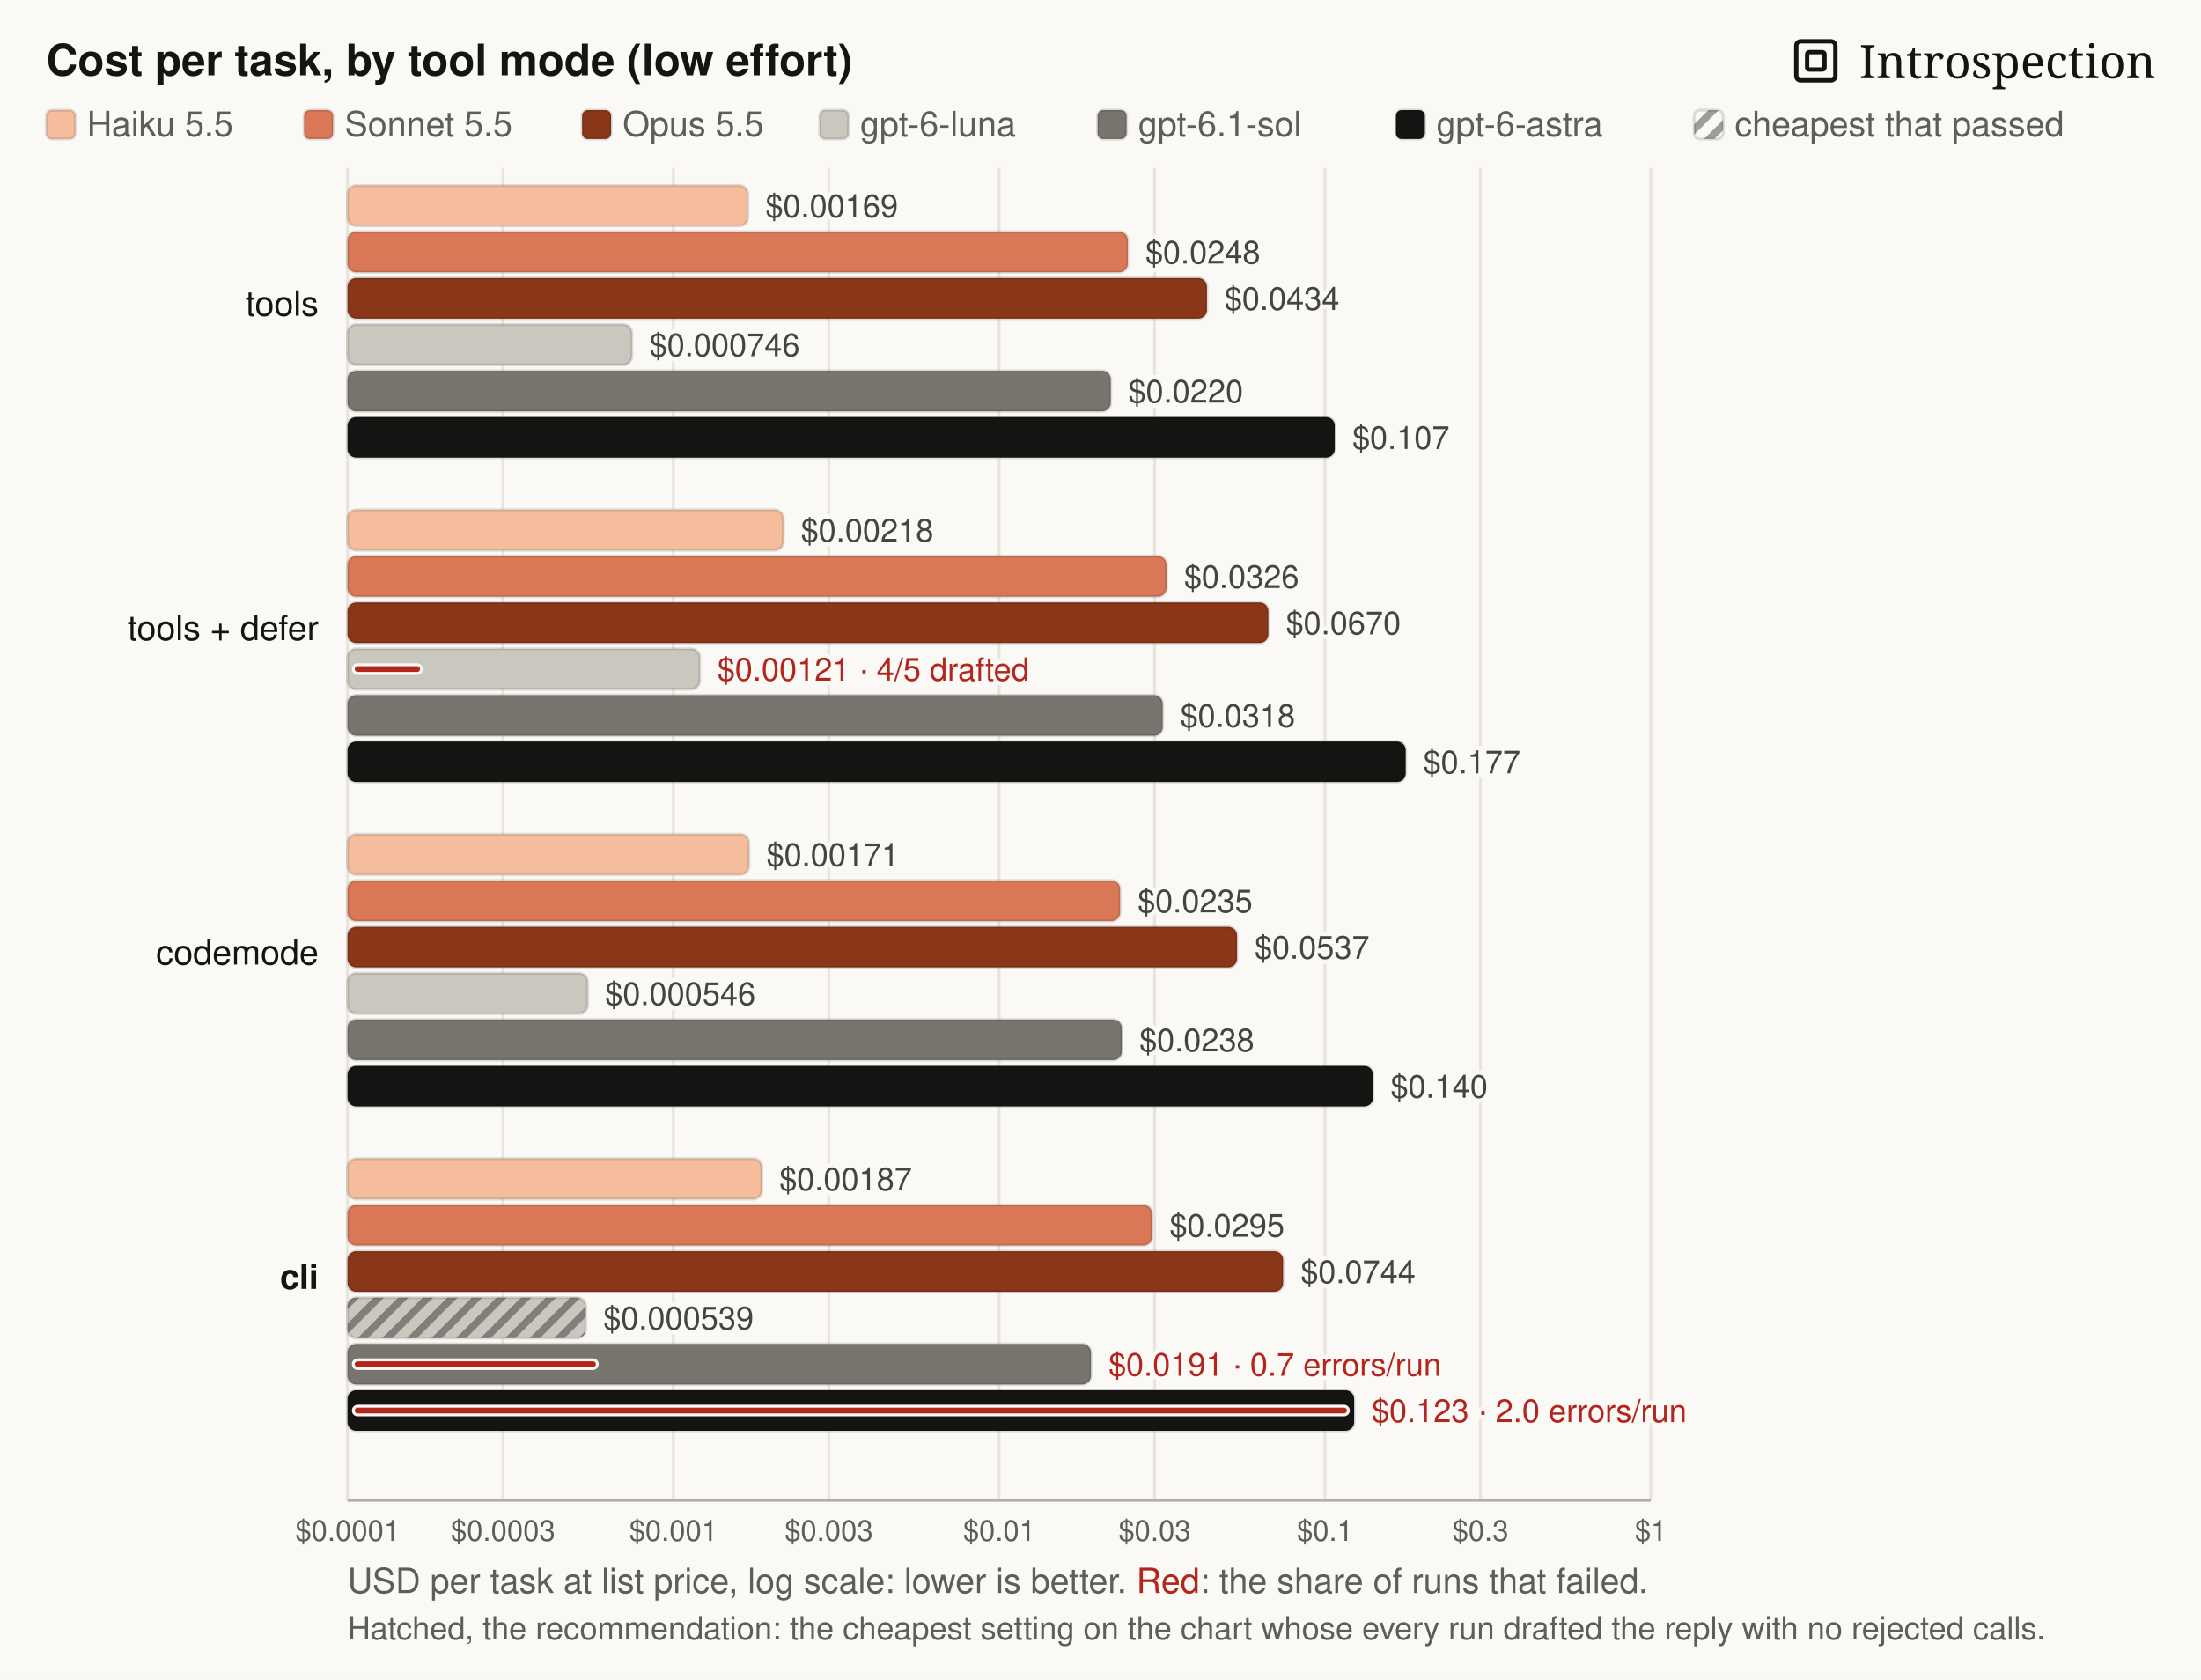
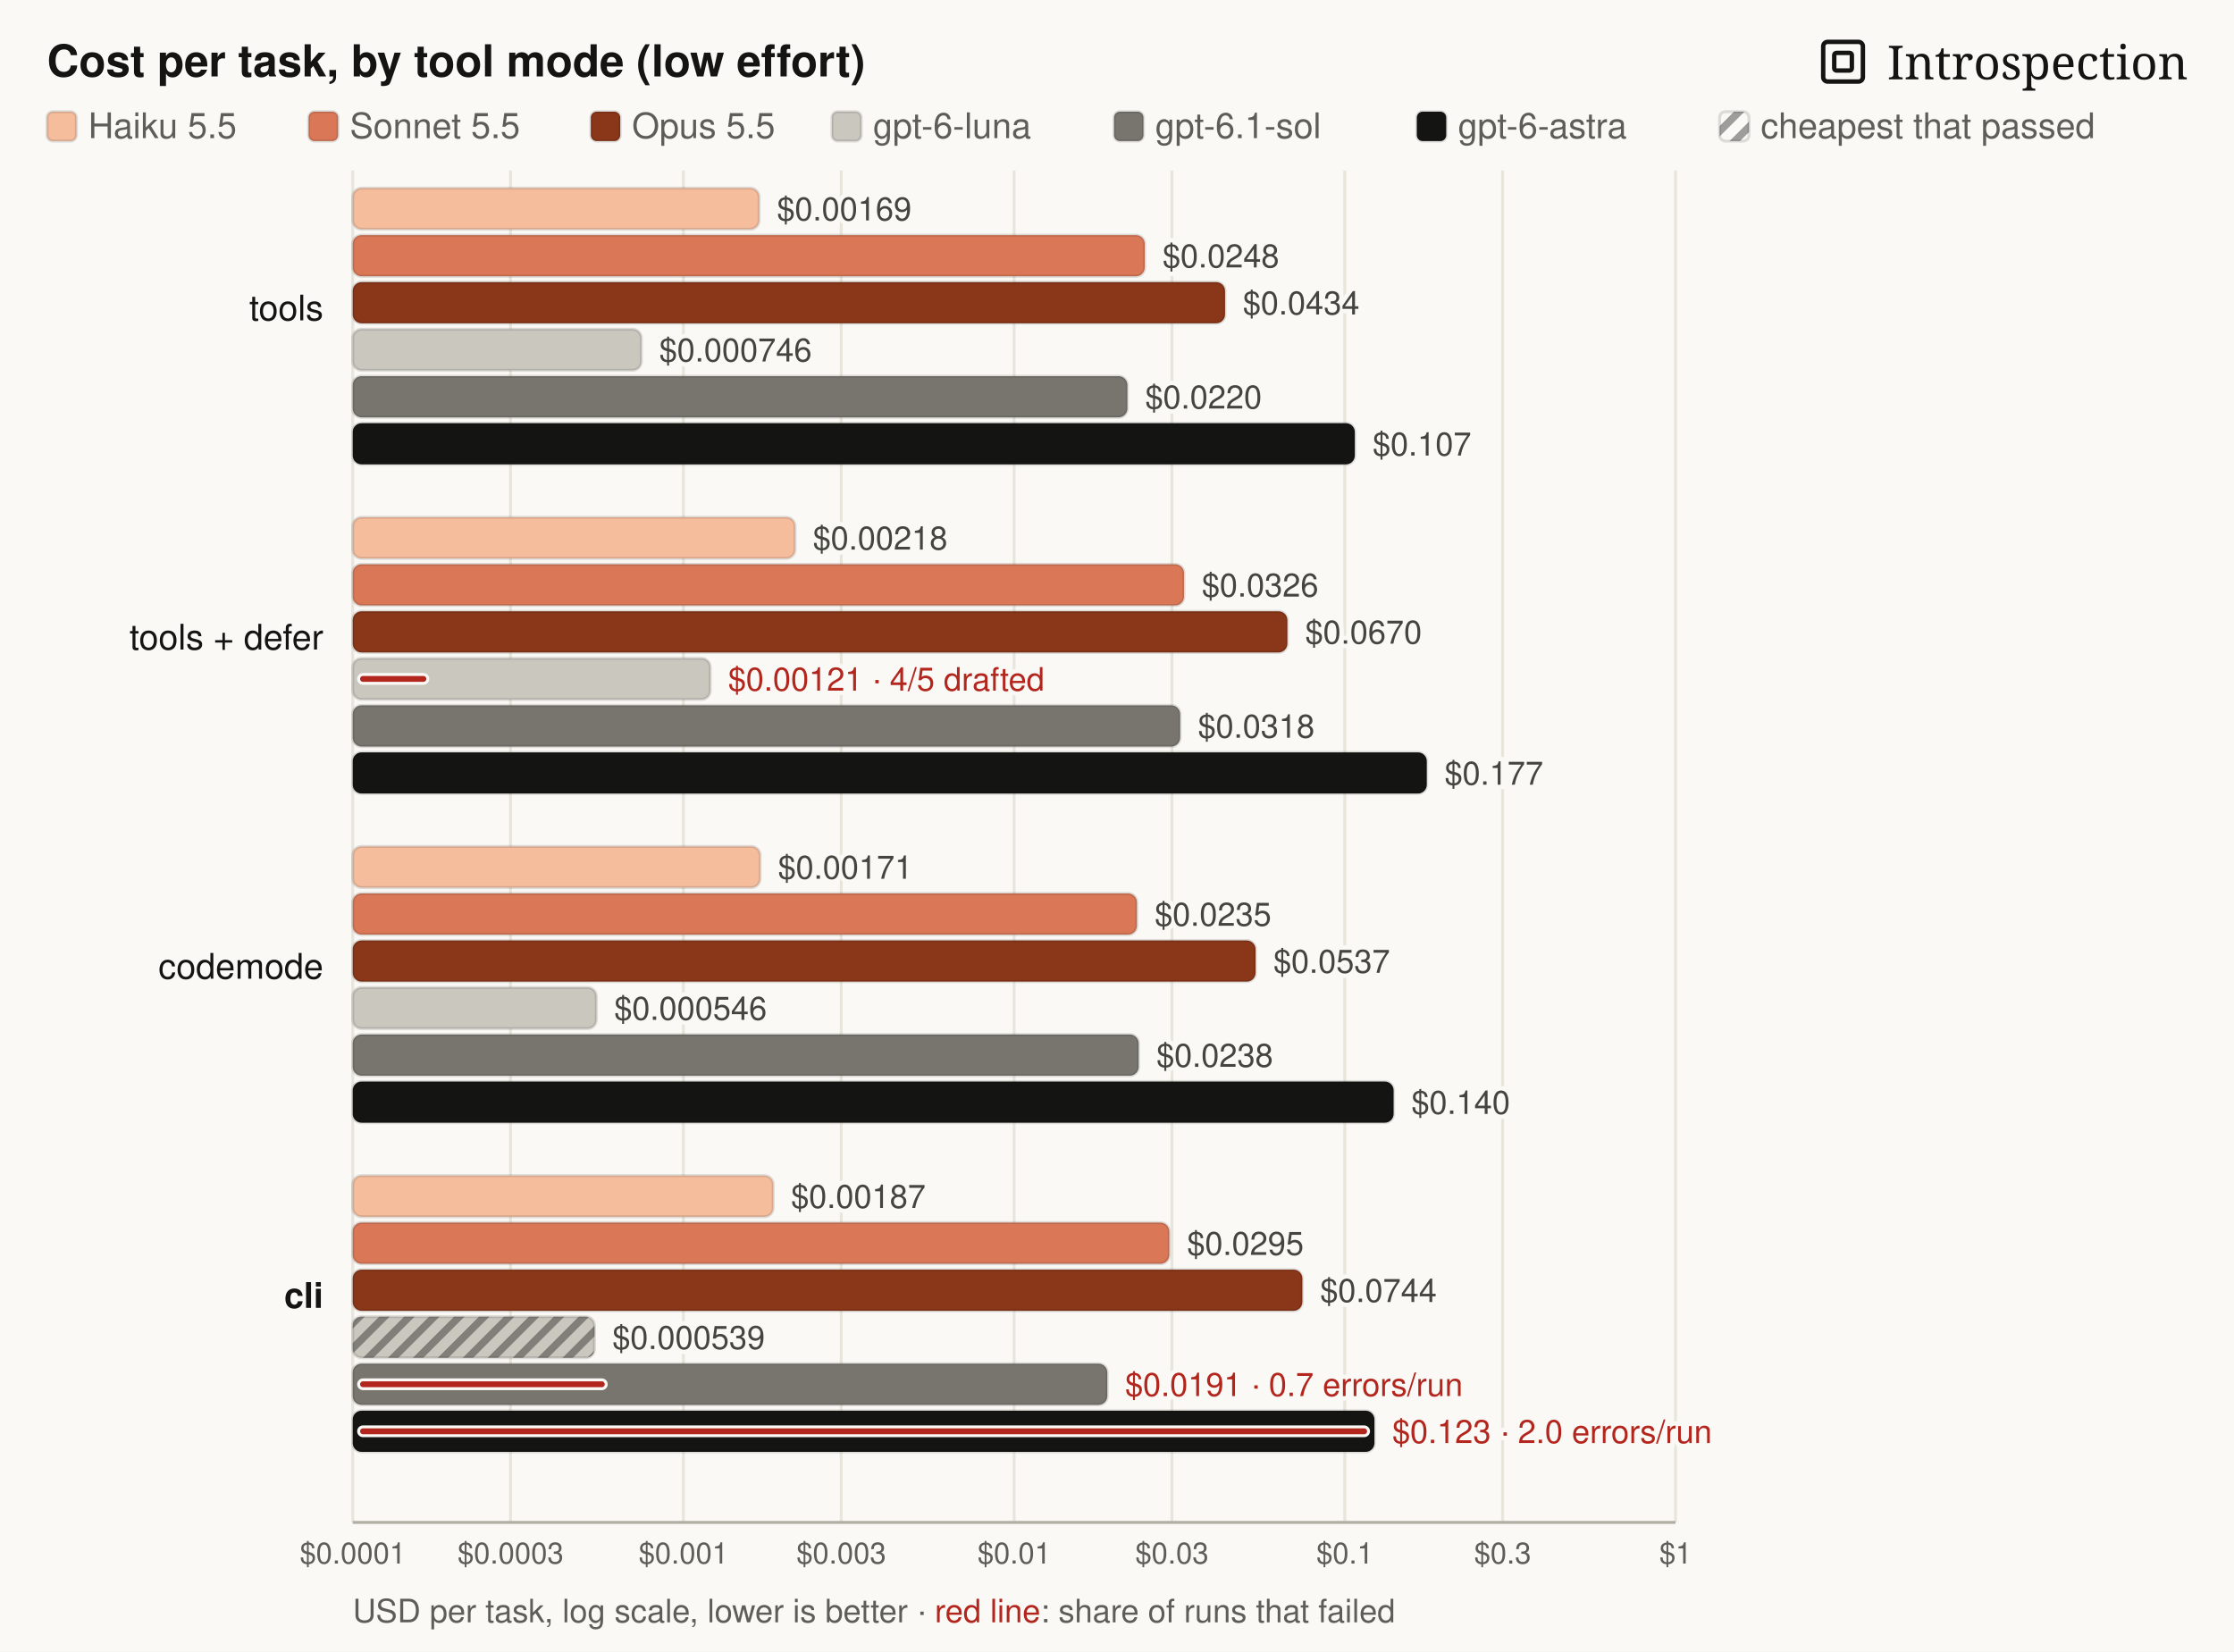
- <svg xmlns="http://www.w3.org/2000/svg" width="760" height="580" viewBox="0 0 760 580" font-family="-apple-system, Segoe UI, Helvetica, Arial, sans-serif">
+ <svg xmlns="http://www.w3.org/2000/svg" width="760" height="562" viewBox="0 0 760 562" font-family="-apple-system, Segoe UI, Helvetica, Arial, sans-serif">
  <defs>
    <pattern id="win-light" patternUnits="userSpaceOnUse" width="6" height="6" patternTransform="rotate(45)">
      <rect width="2.5" height="6" fill="#141413" opacity="0.4" />
    </pattern>
    <pattern id="win-dark" patternUnits="userSpaceOnUse" width="6" height="6" patternTransform="rotate(45)">
      <rect width="2.5" height="6" fill="#ffffff" opacity="0.6" />
    </pattern>
  </defs>
-   <rect width="760" height="580" fill="#faf9f5" />
+   <rect width="760" height="562" fill="#faf9f5" />
  <text x="16" y="26" font-size="15" font-weight="600" fill="#141413">Cost per task, by tool mode (low effort)</text>
  <g transform="translate(618 12) scale(0.75)" fill="none" stroke="#141413" stroke-width="2" stroke-linecap="round" stroke-linejoin="round">
    <rect x="3" y="3" width="18" height="18" rx="2" />
    <rect x="8" y="8" width="8" height="8" rx="1" />
  </g>
  <text x="642" y="27" font-size="16" font-family="Georgia, serif" fill="#141413">Introspection</text>
  <rect x="16" y="38" width="10" height="10" rx="2" fill="#f6bd9d" stroke="#0000001f" />
  <text x="30" y="47" font-size="12" fill="#5e5d59">Haiku 5.5</text>
  <rect x="105" y="38" width="10" height="10" rx="2" fill="#d97757" stroke="#0000001f" />
  <text x="119" y="47" font-size="12" fill="#5e5d59">Sonnet 5.5</text>
  <rect x="201" y="38" width="10" height="10" rx="2" fill="#8a3618" stroke="#0000001f" />
  <text x="215" y="47" font-size="12" fill="#5e5d59">Opus 5.5</text>
  <rect x="283" y="38" width="10" height="10" rx="2" fill="#c9c7be" stroke="#0000001f" />
  <text x="297" y="47" font-size="12" fill="#5e5d59">gpt-6-luna</text>
  <rect x="379" y="38" width="10" height="10" rx="2" fill="#77756e" stroke="#0000001f" />
  <text x="393" y="47" font-size="12" fill="#5e5d59">gpt-6.1-sol</text>
  <rect x="482" y="38" width="10" height="10" rx="2" fill="#141413" stroke="#0000001f" />
  <text x="496" y="47" font-size="12" fill="#5e5d59">gpt-6-astra</text>
  <rect x="585" y="38" width="10" height="10" rx="2" fill="url(#win-light)" stroke="#0000001f" />
  <text x="599" y="47" font-size="12" fill="#5e5d59">cheapest that passed</text>
  <line x1="120" y1="58" x2="120" y2="518" stroke="#e8e6dc" />
  <text x="120" y="532" font-size="10" text-anchor="middle" fill="#5e5d59">$0.0001</text>
  <line x1="173.676" y1="58" x2="173.676" y2="518" stroke="#e8e6dc" />
  <text x="173.676" y="532" font-size="10" text-anchor="middle" fill="#5e5d59">$0.0003</text>
  <line x1="232.5" y1="58" x2="232.5" y2="518" stroke="#e8e6dc" />
  <text x="232.5" y="532" font-size="10" text-anchor="middle" fill="#5e5d59">$0.001</text>
  <line x1="286.176" y1="58" x2="286.176" y2="518" stroke="#e8e6dc" />
  <text x="286.176" y="532" font-size="10" text-anchor="middle" fill="#5e5d59">$0.003</text>
  <line x1="345" y1="58" x2="345" y2="518" stroke="#e8e6dc" />
  <text x="345" y="532" font-size="10" text-anchor="middle" fill="#5e5d59">$0.01</text>
  <line x1="398.676" y1="58" x2="398.676" y2="518" stroke="#e8e6dc" />
  <text x="398.676" y="532" font-size="10" text-anchor="middle" fill="#5e5d59">$0.03</text>
  <line x1="457.5" y1="58" x2="457.5" y2="518" stroke="#e8e6dc" />
  <text x="457.5" y="532" font-size="10" text-anchor="middle" fill="#5e5d59">$0.1</text>
  <line x1="511.176" y1="58" x2="511.176" y2="518" stroke="#e8e6dc" />
  <text x="511.176" y="532" font-size="10" text-anchor="middle" fill="#5e5d59">$0.3</text>
  <line x1="570" y1="58" x2="570" y2="518" stroke="#e8e6dc" />
  <text x="570" y="532" font-size="10" text-anchor="middle" fill="#5e5d59">$1</text>
  <line x1="120" y1="518" x2="570" y2="518" stroke="#b0aea5" />
  <text x="110" y="109" font-size="12" text-anchor="end" fill="#141413" font-weight="400">tools</text>
  <rect x="120" y="64" width="138.252" height="14" rx="3" fill="#f6bd9d" stroke="#0000001f" />
  <text x="264.252" y="75" font-size="11" stroke="#faf9f5" stroke-width="3" paint-order="stroke" fill="#45453f">$0.00169</text>
  <rect x="120" y="80" width="269.433" height="14" rx="3" fill="#d97757" stroke="#0000001f" />
  <text x="395.433" y="91" font-size="11" stroke="#faf9f5" stroke-width="3" paint-order="stroke" fill="#45453f">$0.0248</text>
  <rect x="120" y="96" width="296.756" height="14" rx="3" fill="#8a3618" stroke="#0000001f" />
  <text x="422.756" y="107" font-size="11" stroke="#faf9f5" stroke-width="3" paint-order="stroke" fill="#45453f">$0.0434</text>
  <rect x="120" y="112" width="98.203" height="14" rx="3" fill="#c9c7be" stroke="#0000001f" />
  <text x="224.203" y="123" font-size="11" stroke="#faf9f5" stroke-width="3" paint-order="stroke" fill="#45453f">$0.000746</text>
  <rect x="120" y="128" width="263.531" height="14" rx="3" fill="#77756e" stroke="#0000001f" />
  <text x="389.531" y="139" font-size="11" stroke="#faf9f5" stroke-width="3" paint-order="stroke" fill="#45453f">$0.0220</text>
  <rect x="120" y="144" width="340.901" height="14" rx="3" fill="#141413" stroke="#0000001f" />
  <text x="466.901" y="155" font-size="11" stroke="#faf9f5" stroke-width="3" paint-order="stroke" fill="#45453f">$0.107</text>
  <text x="110" y="221" font-size="12" text-anchor="end" fill="#141413" font-weight="400">tools + defer</text>
  <rect x="120" y="176" width="150.479" height="14" rx="3" fill="#f6bd9d" stroke="#0000001f" />
  <text x="276.479" y="187" font-size="11" stroke="#faf9f5" stroke-width="3" paint-order="stroke" fill="#45453f">$0.00218</text>
  <rect x="120" y="192" width="282.791" height="14" rx="3" fill="#d97757" stroke="#0000001f" />
  <text x="408.791" y="203" font-size="11" stroke="#faf9f5" stroke-width="3" paint-order="stroke" fill="#45453f">$0.0326</text>
  <rect x="120" y="208" width="317.96" height="14" rx="3" fill="#8a3618" stroke="#0000001f" />
  <text x="443.96" y="219" font-size="11" stroke="#faf9f5" stroke-width="3" paint-order="stroke" fill="#45453f">$0.0670</text>
  <rect x="120" y="224" width="121.642" height="14" rx="3" fill="#c9c7be" stroke="#0000001f" />
  <rect x="122" y="229.5" width="23.528" height="3" rx="1.5" fill="#b3261e" stroke="#faf9f5" stroke-width="1" />
  <text x="247.642" y="235" font-size="11" stroke="#faf9f5" stroke-width="3" paint-order="stroke" fill="#b3261e">$0.00121 · 4/5 drafted</text>
  <rect x="120" y="240" width="281.476" height="14" rx="3" fill="#77756e" stroke="#0000001f" />
  <text x="407.476" y="251" font-size="11" stroke="#faf9f5" stroke-width="3" paint-order="stroke" fill="#45453f">$0.0318</text>
  <rect x="120" y="256" width="365.383" height="14" rx="3" fill="#141413" stroke="#0000001f" />
  <text x="491.383" y="267" font-size="11" stroke="#faf9f5" stroke-width="3" paint-order="stroke" fill="#45453f">$0.177</text>
  <text x="110" y="333" font-size="12" text-anchor="end" fill="#141413" font-weight="400">codemode</text>
  <rect x="120" y="288" width="138.607" height="14" rx="3" fill="#f6bd9d" stroke="#0000001f" />
  <text x="264.607" y="299" font-size="11" stroke="#faf9f5" stroke-width="3" paint-order="stroke" fill="#45453f">$0.00171</text>
  <rect x="120" y="304" width="266.763" height="14" rx="3" fill="#d97757" stroke="#0000001f" />
  <text x="392.763" y="315" font-size="11" stroke="#faf9f5" stroke-width="3" paint-order="stroke" fill="#45453f">$0.0235</text>
  <rect x="120" y="320" width="307.144" height="14" rx="3" fill="#8a3618" stroke="#0000001f" />
  <text x="433.144" y="331" font-size="11" stroke="#faf9f5" stroke-width="3" paint-order="stroke" fill="#45453f">$0.0537</text>
  <rect x="120" y="336" width="82.898" height="14" rx="3" fill="#c9c7be" stroke="#0000001f" />
  <text x="208.898" y="347" font-size="11" stroke="#faf9f5" stroke-width="3" paint-order="stroke" fill="#45453f">$0.000546</text>
  <rect x="120" y="352" width="267.355" height="14" rx="3" fill="#77756e" stroke="#0000001f" />
  <text x="393.355" y="363" font-size="11" stroke="#faf9f5" stroke-width="3" paint-order="stroke" fill="#45453f">$0.0238</text>
  <rect x="120" y="368" width="354.099" height="14" rx="3" fill="#141413" stroke="#0000001f" />
  <text x="480.099" y="379" font-size="11" stroke="#faf9f5" stroke-width="3" paint-order="stroke" fill="#45453f">$0.140</text>
  <text x="110" y="445" font-size="12" text-anchor="end" fill="#141413" font-weight="600">cli</text>
  <rect x="120" y="400" width="143.048" height="14" rx="3" fill="#f6bd9d" stroke="#0000001f" />
  <text x="269.048" y="411" font-size="11" stroke="#faf9f5" stroke-width="3" paint-order="stroke" fill="#45453f">$0.00187</text>
  <rect x="120" y="416" width="277.78" height="14" rx="3" fill="#d97757" stroke="#0000001f" />
  <text x="403.78" y="427" font-size="11" stroke="#faf9f5" stroke-width="3" paint-order="stroke" fill="#45453f">$0.0295</text>
  <rect x="120" y="432" width="323.051" height="14" rx="3" fill="#8a3618" stroke="#0000001f" />
  <text x="449.051" y="443" font-size="11" stroke="#faf9f5" stroke-width="3" paint-order="stroke" fill="#45453f">$0.0744</text>
  <rect x="120" y="448" width="82.271" height="14" rx="3" fill="#c9c7be" stroke="#0000001f" />
  <rect x="120" y="448" width="82.271" height="14" rx="3" fill="url(#win-light)" />
  <text x="208.271" y="459" font-size="11" stroke="#faf9f5" stroke-width="3" paint-order="stroke" fill="#45453f">$0.000539</text>
  <rect x="120" y="464" width="256.701" height="14" rx="3" fill="#77756e" stroke="#0000001f" />
  <rect x="122" y="469.5" width="84.234" height="3" rx="1.5" fill="#b3261e" stroke="#faf9f5" stroke-width="1" />
  <text x="382.701" y="475" font-size="11" stroke="#faf9f5" stroke-width="3" paint-order="stroke" fill="#b3261e">$0.0191 · 0.7 errors/run</text>
  <rect x="120" y="480" width="347.578" height="14" rx="3" fill="#141413" stroke="#0000001f" />
  <rect x="122" y="485.5" width="343.578" height="3" rx="1.5" fill="#b3261e" stroke="#faf9f5" stroke-width="1" />
  <text x="473.578" y="491" font-size="11" stroke="#faf9f5" stroke-width="3" paint-order="stroke" fill="#b3261e">$0.123 · 2.0 errors/run</text>
-   <text x="120" y="550" font-size="12" fill="#5e5d59">USD per task at list price, log scale: lower is better. <tspan fill="#b3261e">Red</tspan>: the share of runs that failed.</text>
-   <text x="120" y="566" font-size="11" fill="#5e5d59">Hatched, the recommendation: the cheapest setting on the chart whose every run drafted the reply with no rejected calls.</text>
+   <text x="120" y="552" font-size="11" fill="#5e5d59">USD per task, log scale, lower is better · <tspan fill="#b3261e">red line</tspan>: share of runs that failed</text>
</svg>
